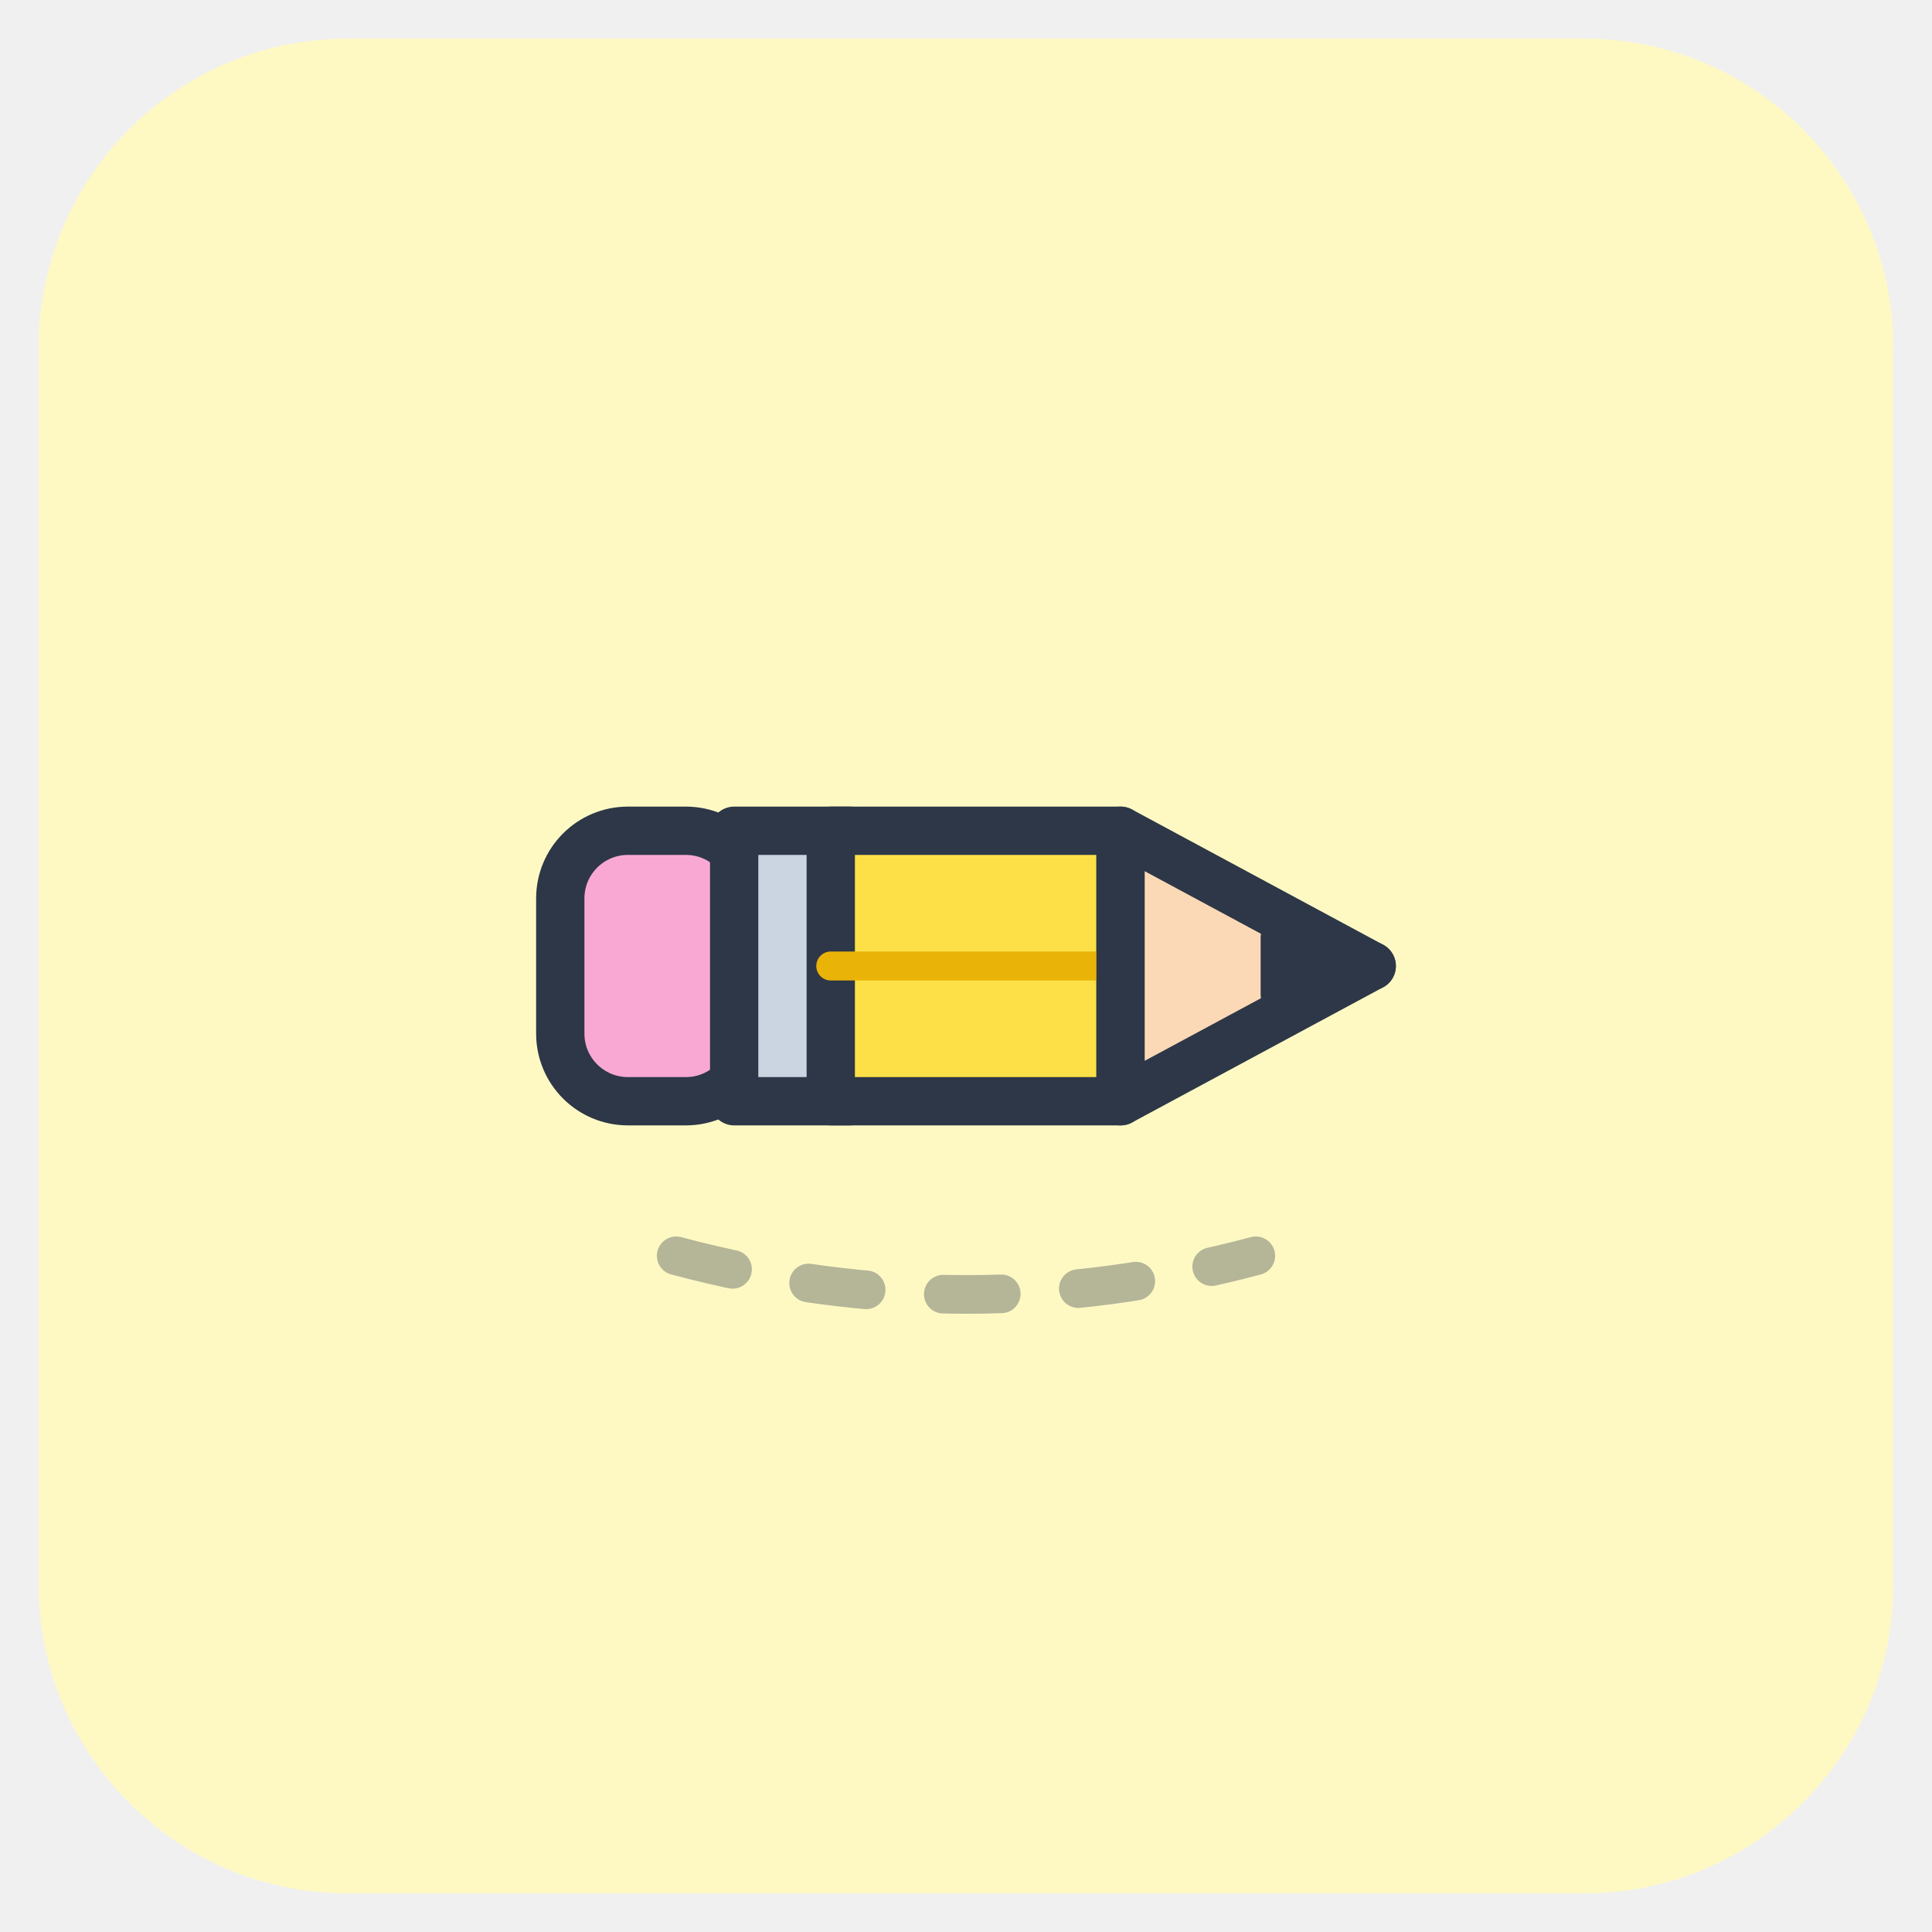
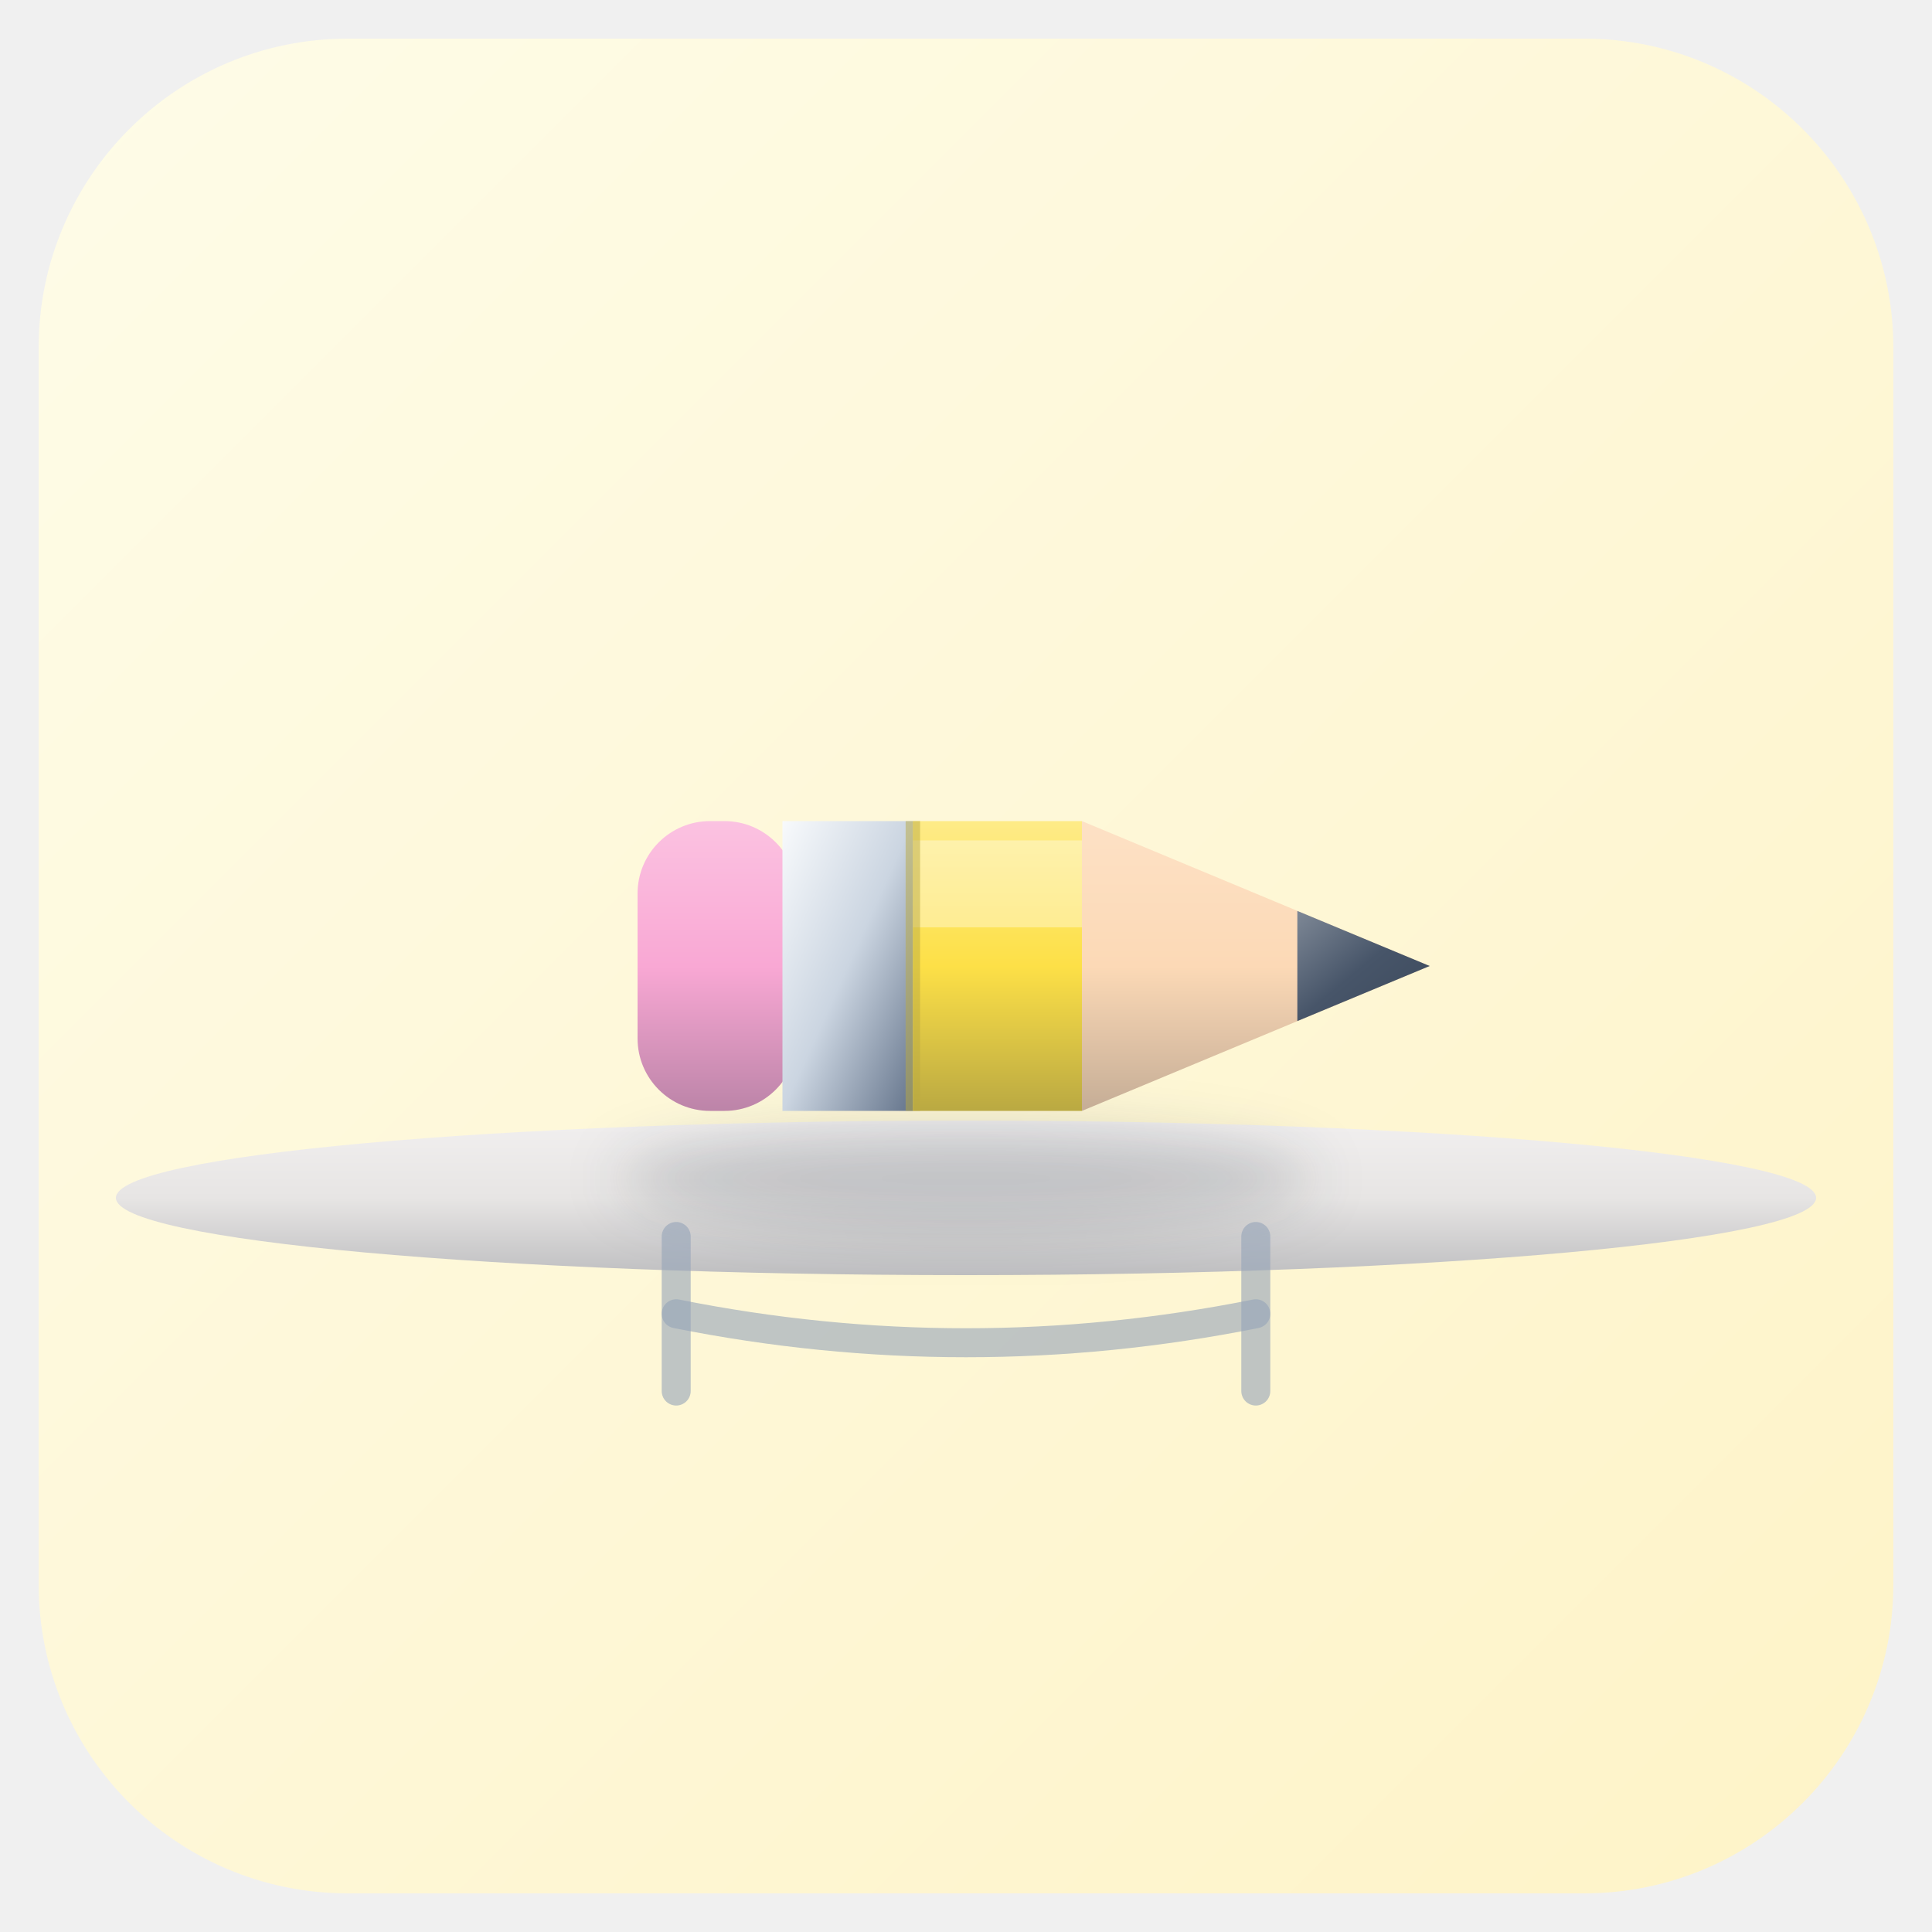
<svg xmlns="http://www.w3.org/2000/svg" viewBox="0 0 200 200" role="img" aria-label="קצר">
-   <rect x="4" y="4" width="192" height="192" rx="32" fill="#FEF9C3" />
-   <g stroke="#2D3748" stroke-width="5" stroke-linejoin="round" stroke-linecap="round">
-     <rect x="58" y="86" width="20" height="28" rx="7" fill="#F9A8D4" />
-     <rect x="76" y="86" width="12" height="28" fill="#CBD5E1" />
-     <rect x="86" y="86" width="30" height="28" fill="#FDE047" />
-     <path d="M86 100 H116" stroke="#EAB308" stroke-width="3" />
-     <path d="M116 86 L116 114 L142 100 Z" fill="#FCD9B6" />
-     <path d="M133 97.1 L133 102.9 L142 100 Z" fill="#2D3748" />
-     <path d="M70 130 Q100 138 130 130" fill="none" stroke="#2D3748" stroke-width="4" stroke-dasharray="6 8" opacity="0.35" />
+   <defs>
+     <linearGradient id="long-short-opposite-g0" x1="0" y1="0" x2="1" y2="1">
+       <stop offset="0" stop-color="#FEFCE8" />
+       <stop offset="1" stop-color="#FEF3C7" />
+     </linearGradient>
+     <linearGradient id="long-short-opposite-g1" x1="0" y1="0" x2="0" y2="1">
+       <stop offset="0" stop-color="#f1efef" />
+       <stop offset=".5" stop-color="#E7E5E4" />
+       <stop offset="1" stop-color="#bfbfc1" />
+     </linearGradient>
+     <linearGradient id="long-short-opposite-g2" x1="0" y1="0" x2="0" y2="1">
+       <stop offset="0" stop-color="#fbc2e1" />
+       <stop offset=".5" stop-color="#F9A8D4" />
+       <stop offset="1" stop-color="#bc84a8" />
+     </linearGradient>
+     <linearGradient id="long-short-opposite-g3" x1="0" y1="0" x2="1" y2="1">
+       <stop offset="0" stop-color="#F8FAFC" />
+       <stop offset="0.5" stop-color="#CBD5E1" />
+       <stop offset="1" stop-color="#64748B" />
+     </linearGradient>
+     <linearGradient id="long-short-opposite-g4" x1="0" y1="0" x2="0" y2="1">
+       <stop offset="0" stop-color="#feeb87" />
+       <stop offset=".5" stop-color="#FDE047" />
+       <stop offset="1" stop-color="#baa942" />
+     </linearGradient>
+     <linearGradient id="long-short-opposite-g5" x1="0" y1="0" x2="0" y2="1">
+       <stop offset="0" stop-color="#fde1c5" />
+       <stop offset=".5" stop-color="#FCD9B6" />
+       <stop offset="1" stop-color="#c5ad96" />
+     </linearGradient>
+     <linearGradient id="long-short-opposite-g6" x1="0" y1="0" x2="1" y2="1">
+       <stop offset="0" stop-color="#7e8896" />
+       <stop offset=".5" stop-color="#475569" />
+       <stop offset="1" stop-color="#3c495b" />
+     </linearGradient>
+     <filter id="long-short-opposite-blur" x="-30%" y="-60%" width="160%" height="220%">
+       <feGaussianBlur stdDeviation="3" />
+     </filter>
+   </defs>
+   <rect x="4" y="4" width="192" height="192" rx="32" fill="url(#long-short-opposite-g0)" />
+   <ellipse cx="100" cy="124" rx="88" ry="8" fill="url(#long-short-opposite-g1)" />
+   <ellipse cx="100" cy="122" rx="36" ry="5" fill="#1E293B" opacity="0.2" filter="url(#long-short-opposite-blur)" />
+   <g transform="translate(66 100)">
+     <rect x="0" y="-15" width="16.5" height="30" rx="7.5" fill="url(#long-short-opposite-g2)" />
+     <rect x="15" y="-15" width="13.5" height="30" fill="url(#long-short-opposite-g3)" />
+     <rect x="28.5" y="-15" width="17.5" height="30" fill="url(#long-short-opposite-g4)" />
+     <rect x="28.5" y="-13" width="17.5" height="9" fill="#fff" opacity=".35" />
+     <path d="M28.5 -15 V15" stroke="#baa942" stroke-width="1.5" opacity=".5" />
+     <path d="M46 -15 L82 0 L46 15Z" fill="url(#long-short-opposite-g5)" />
+     <path d="M68.3 -5.7 L82 0 L68.3 5.7Z" fill="url(#long-short-opposite-g6)" />
  </g>
+   <path d="M70 136 Q100 142 130 136" fill="none" stroke="#94A3B8" stroke-width="3" stroke-linecap="round" stroke-linejoin="round" opacity="0.6" />
+   <path d="M70 128 V144 M130 128 V144" fill="none" stroke="#94A3B8" stroke-width="3" stroke-linecap="round" stroke-linejoin="round" opacity="0.6" />
</svg>
